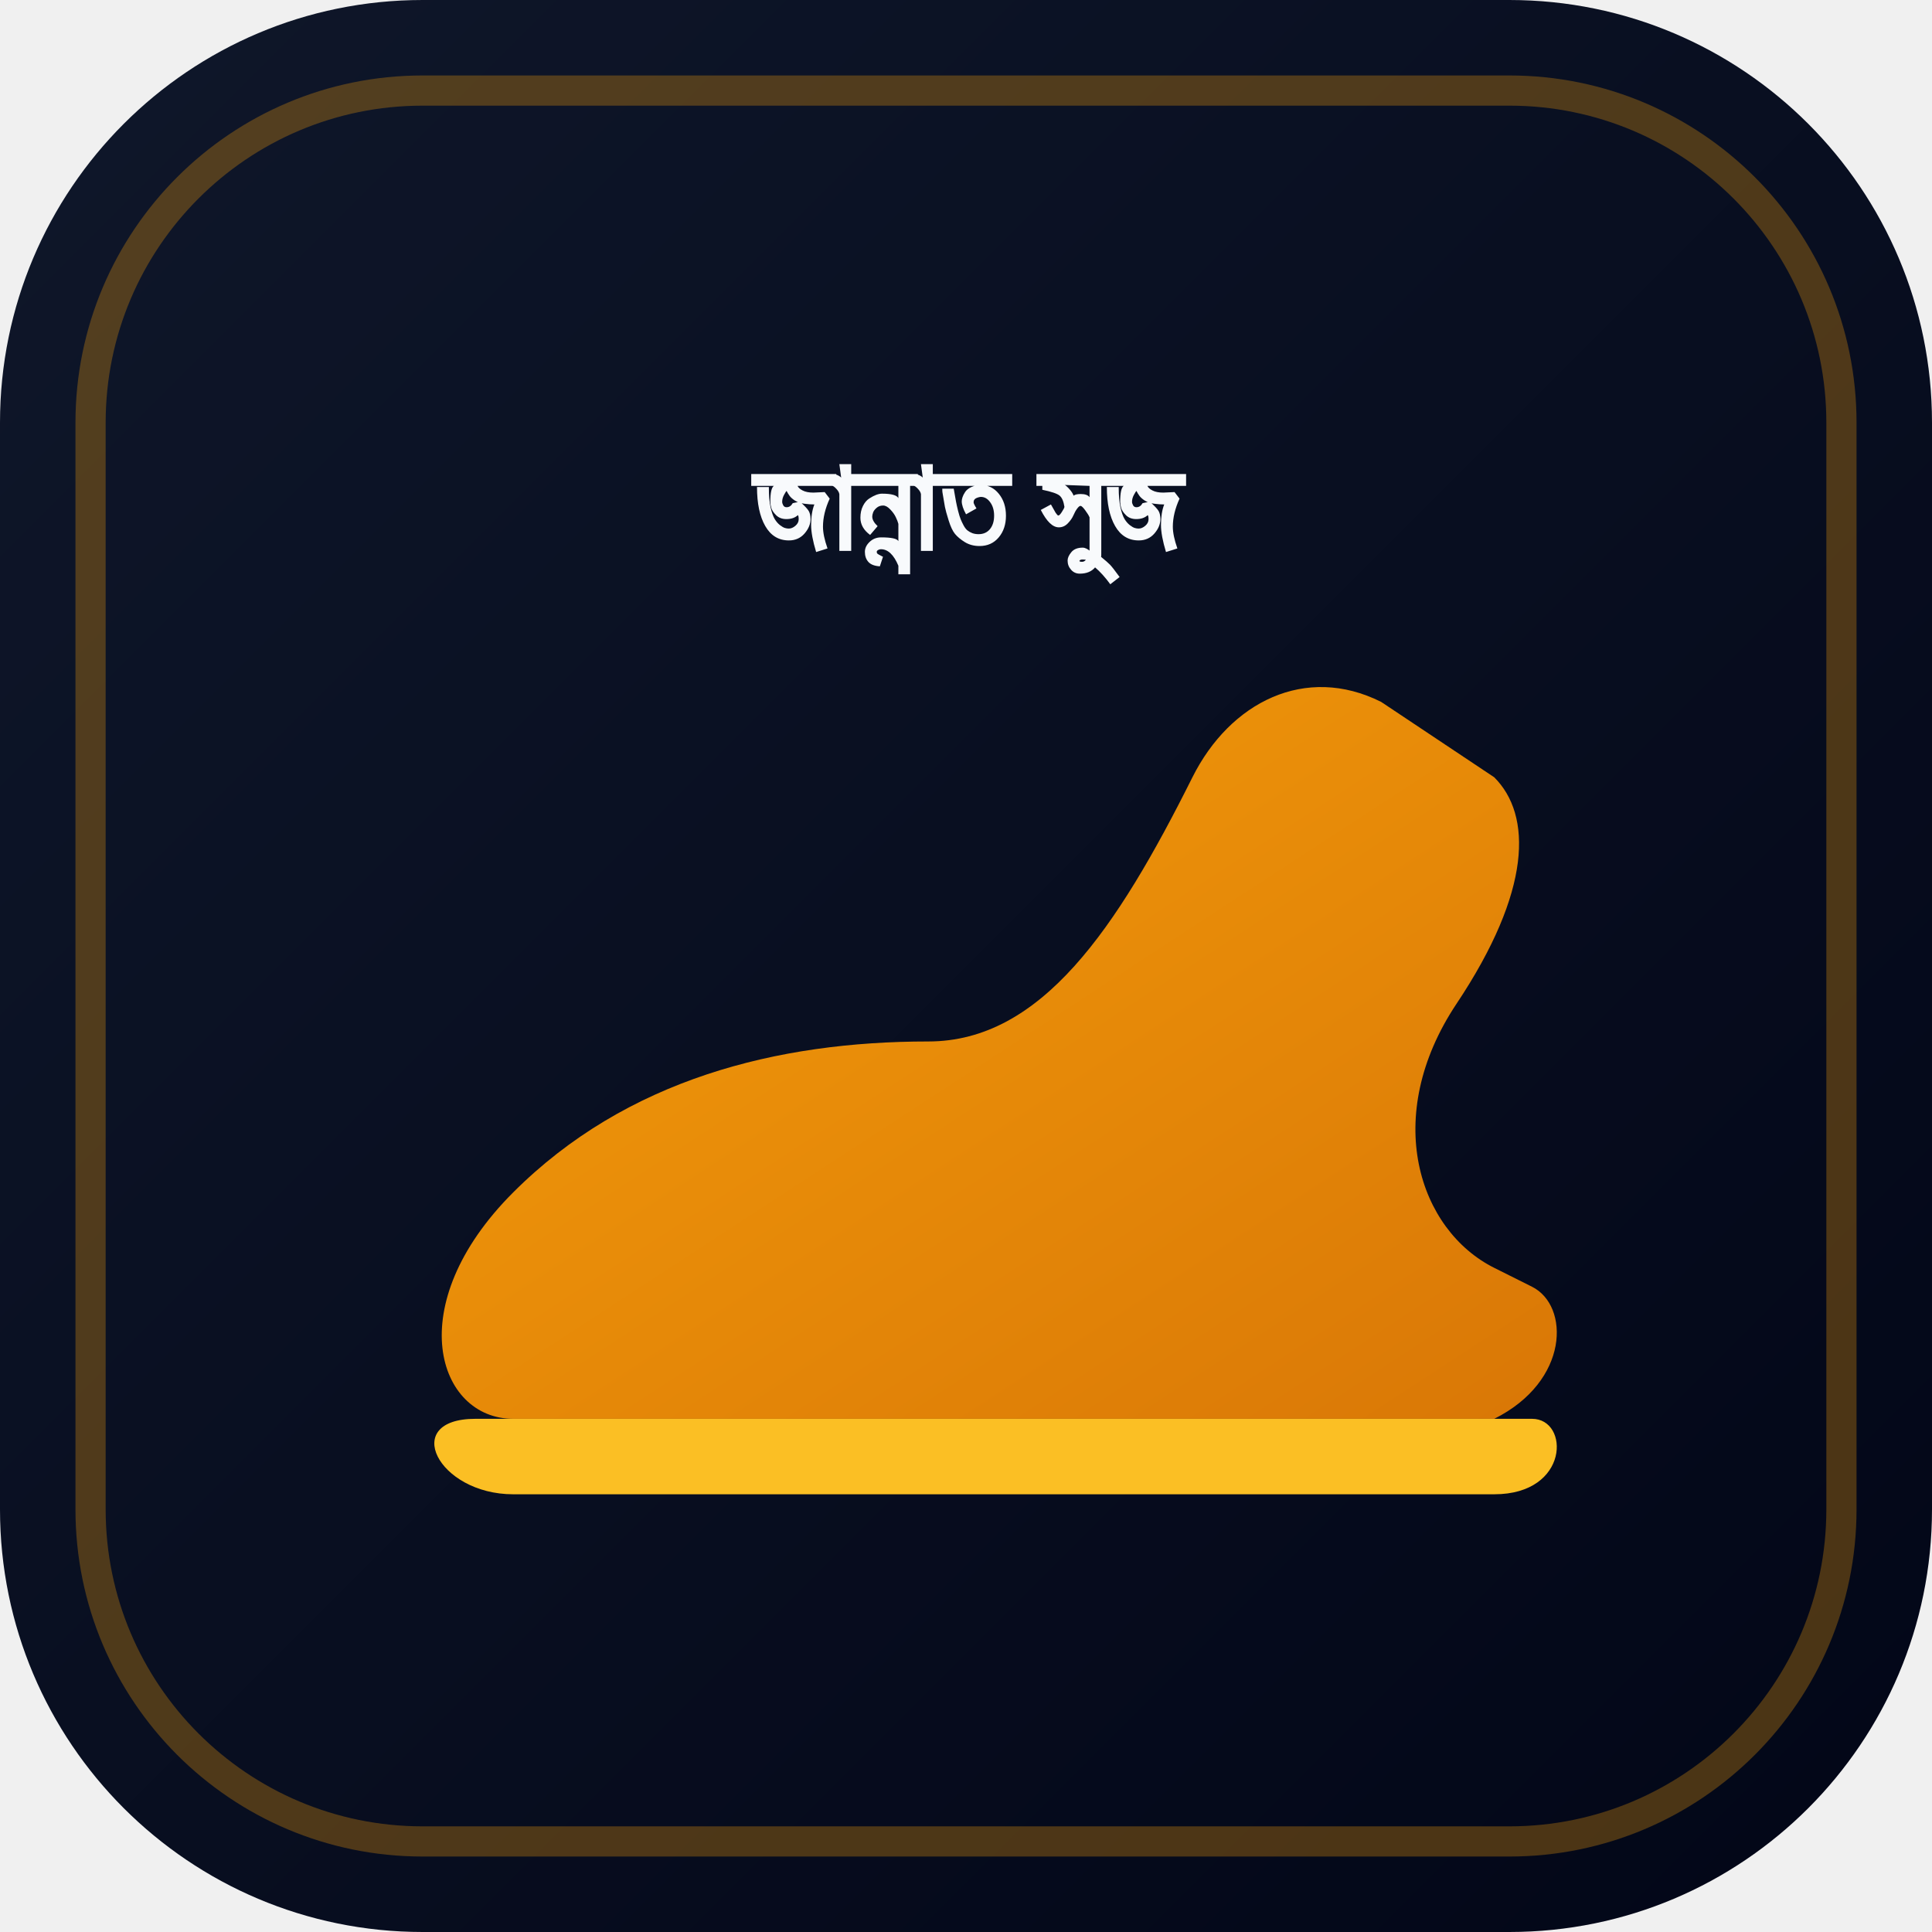
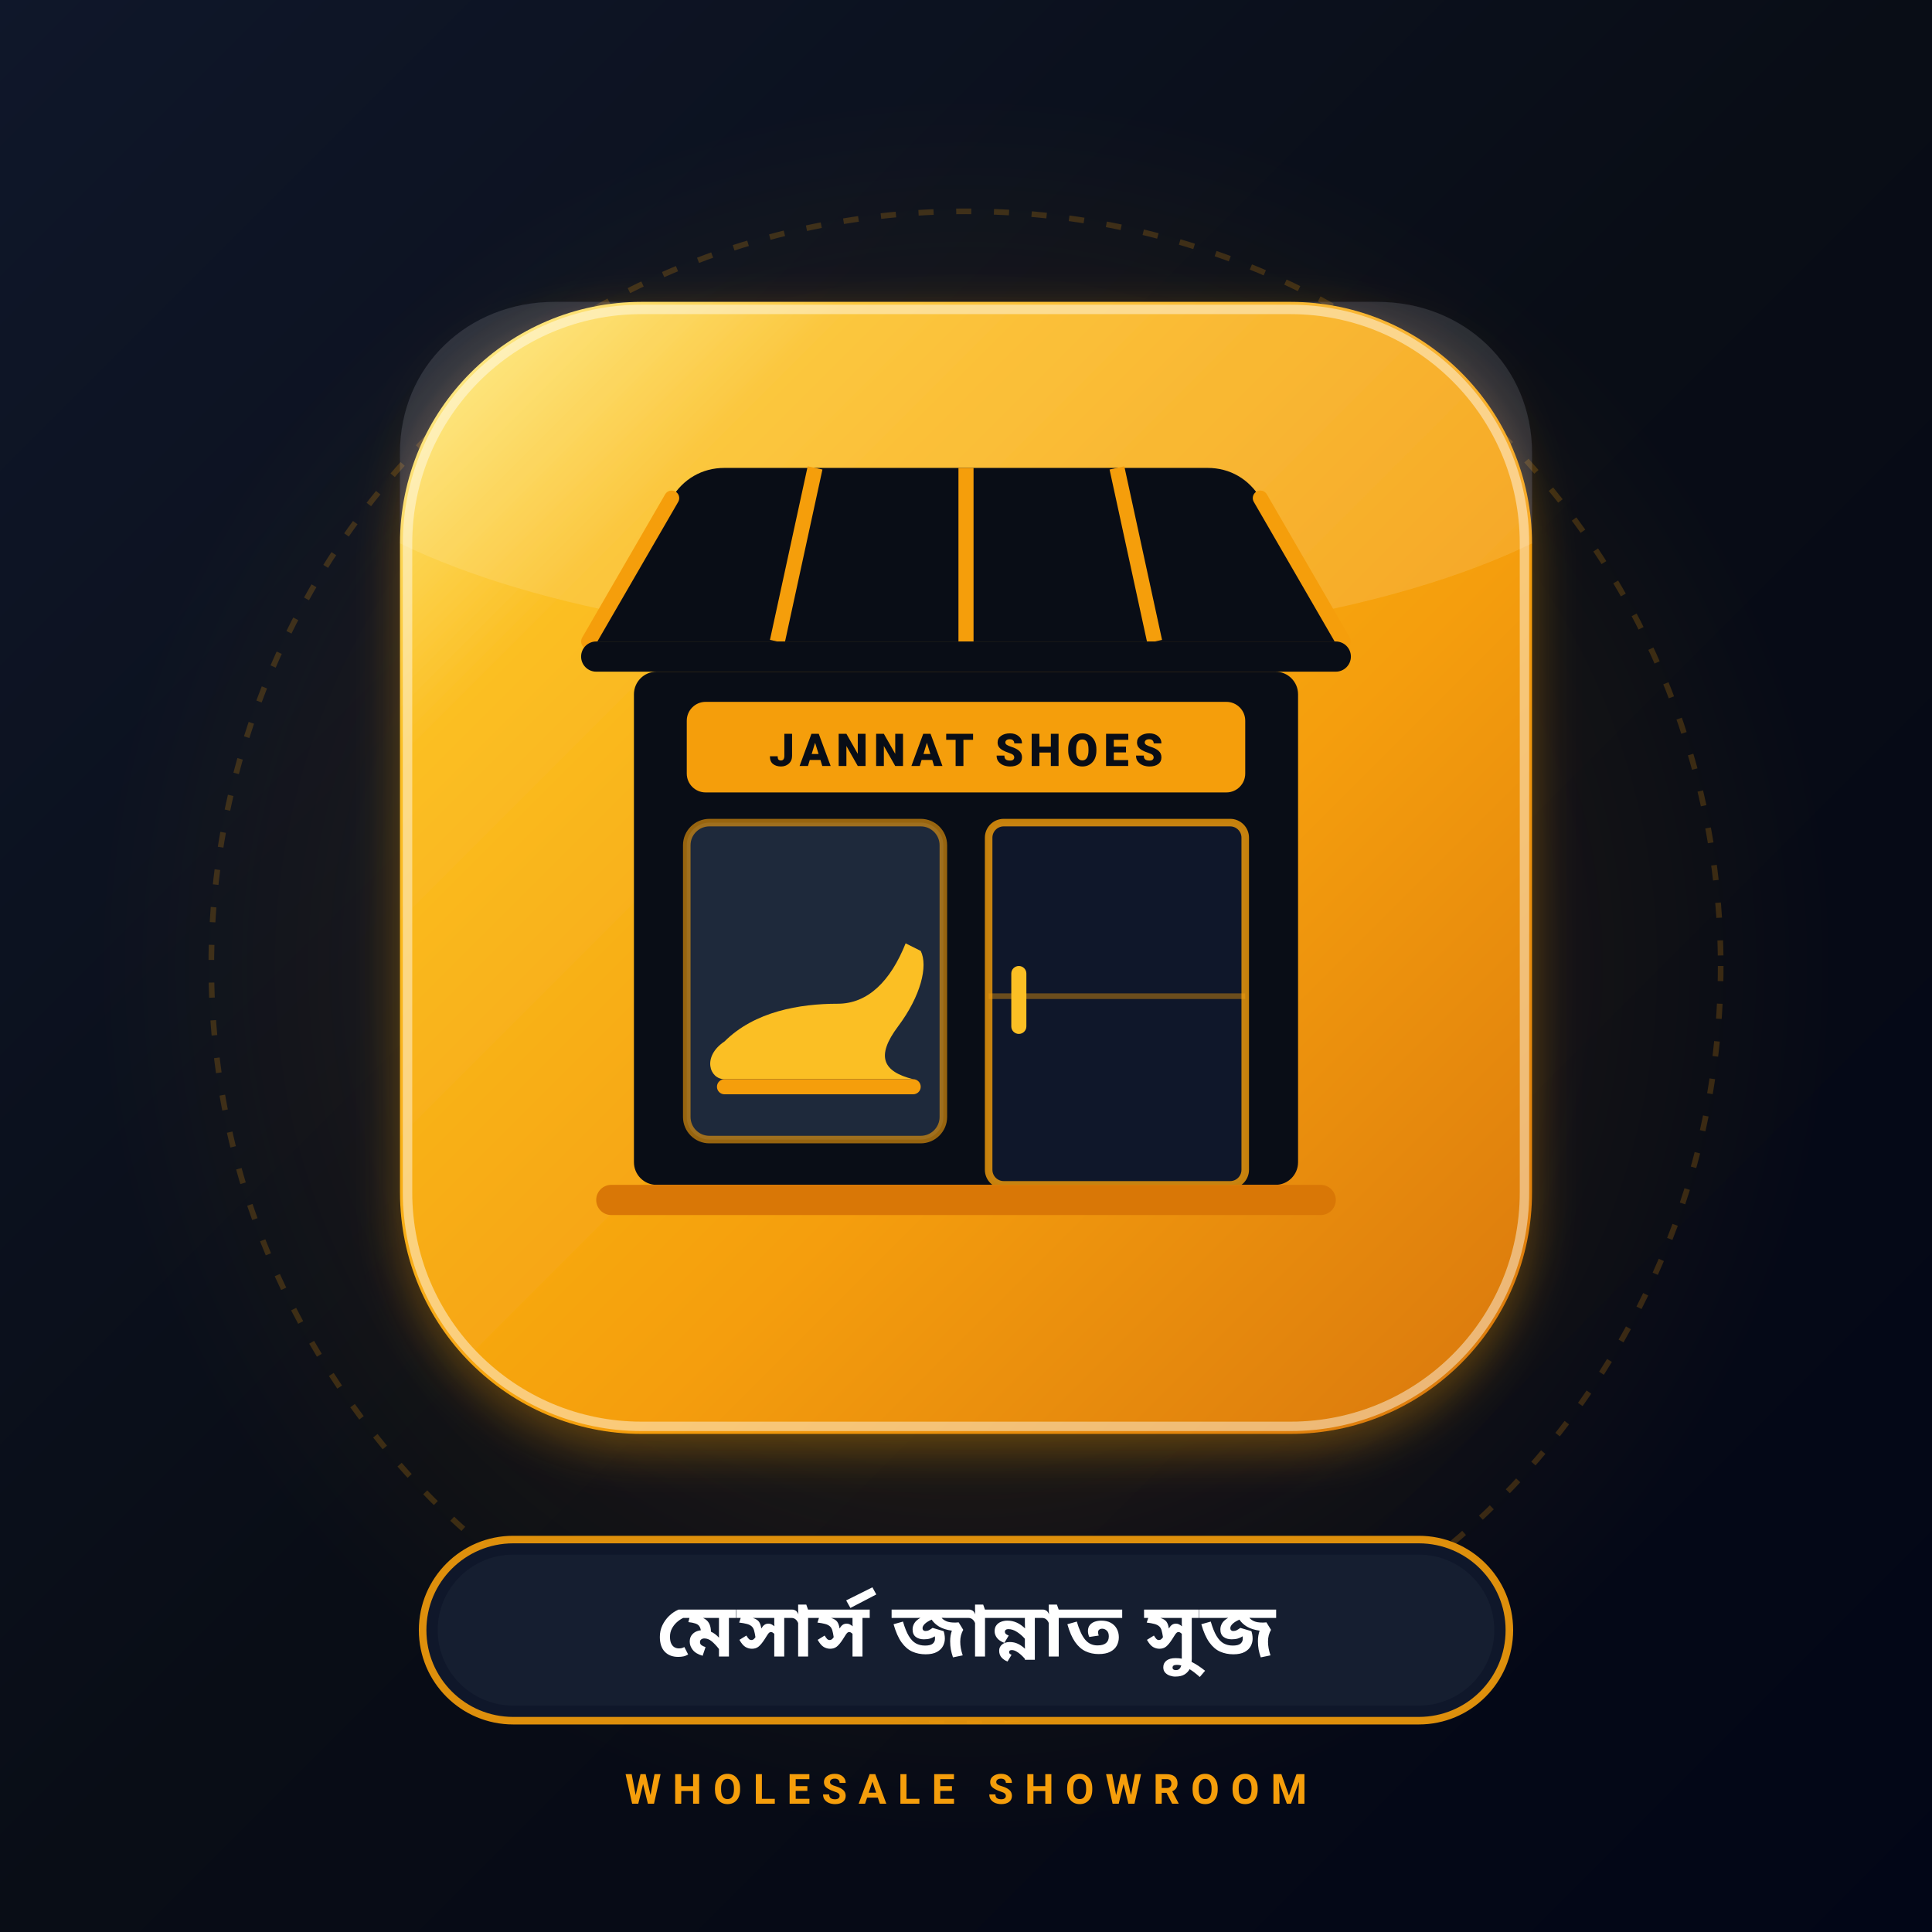
<svg xmlns="http://www.w3.org/2000/svg" viewBox="0 0 512 512" width="512" height="512">
  <defs>
    <linearGradient id="bgGrad" x1="0%" y1="0%" x2="100%" y2="100%">
      <stop offset="0%" stop-color="#0f172a" />
+       <stop offset="50%" stop-color="#090d16" />
      <stop offset="100%" stop-color="#020617" />
    </linearGradient>
    <linearGradient id="goldGrad" x1="0%" y1="0%" x2="100%" y2="100%">
-       <stop offset="0%" stop-color="#f59e0b" />
+       <stop offset="0%" stop-color="#fef08a" />
+       <stop offset="20%" stop-color="#fbbf24" />
+       <stop offset="60%" stop-color="#f59e0b" />
      <stop offset="100%" stop-color="#d97706" />
    </linearGradient>
+     <radialGradient id="ambientGlow" cx="50%" cy="50%" r="50%">
+       <stop offset="0%" stop-color="#f59e0b" stop-opacity="0.22" />
+       <stop offset="70%" stop-color="#f59e0b" stop-opacity="0.05" />
+       <stop offset="100%" stop-color="#f59e0b" stop-opacity="0" />
+     </radialGradient>
+     <filter id="cardShadow" x="-20%" y="-20%" width="140%" height="140%">
+       <feDropShadow dx="0" dy="16" stdDeviation="20" flood-color="#000000" flood-opacity="0.75" />
+       <feDropShadow dx="0" dy="4" stdDeviation="6" flood-color="#f59e0b" flood-opacity="0.35" />
+     </filter>
+     <clipPath id="emblemClip">
+       <rect x="106" y="80" width="300" height="300" rx="64" />
+     </clipPath>
  </defs>
-   <rect width="512" height="512" rx="112" fill="url(#bgGrad)" />
-   <rect x="24" y="24" width="464" height="464" rx="88" fill="none" stroke="#f59e0b" stroke-width="8" stroke-opacity="0.3" />
-   <g transform="translate(96, 96)">
-     <path d="M40 220 C70 190, 110 180, 150 180 C180 180, 200 150, 220 110 C230 90, 250 80, 270 90 L300 110 C310 120, 310 140, 290 170 C270 200, 280 230, 300 240 L310 245 C320 250, 320 270, 300 280 L40 280 C20 280, 10 250, 40 220 Z" fill="url(#goldGrad)" />
-     <path d="M30 280 L310 280 C320 280, 320 300, 300 300 L40 300 C20 300, 10 280, 30 280 Z" fill="#fbbf24" />
-     <text x="160" y="50" fill="#f8fafc" font-size="34" font-weight="900" font-family="sans-serif" text-anchor="middle">জান্নাত সুজ</text>
+   <rect width="512" height="512" fill="url(#bgGrad)" />
+   <circle cx="256" cy="256" r="230" fill="url(#ambientGlow)" />
+   <circle cx="256" cy="256" r="200" fill="none" stroke="#f59e0b" stroke-width="1.5" stroke-opacity="0.2" stroke-dasharray="4 6" />
+   <g filter="url(#cardShadow)">
+     <rect x="106" y="80" width="300" height="300" rx="64" fill="url(#goldGrad)" />
+     <rect x="108" y="82" width="296" height="296" rx="62" fill="none" stroke="#ffffff" stroke-width="2.5" stroke-opacity="0.45" />
+     <path d="M 106 144 C 180 180, 332 180, 406 144 L 406 120 C 406 97, 388 80, 365 80 L 147 80 C 124 80, 106 97, 106 120 Z" fill="#ffffff" fill-opacity="0.12" />
  </g>
+   <g id="shop-icon" transform="translate(146, 120)">
+     <path d="M 10 50 L 32 12 C 35 7, 40 4, 46 4 L 174 4 C 180 4, 185 7, 188 12 L 210 50 Z" fill="#090d16" />
+     <path d="M 10 50 L 32 12" stroke="#f59e0b" stroke-width="4" stroke-linecap="round" />
+     <path d="M 60 50 L 70 4" stroke="#f59e0b" stroke-width="4" />
+     <path d="M 110 50 L 110 4" stroke="#f59e0b" stroke-width="4" />
+     <path d="M 160 50 L 150 4" stroke="#f59e0b" stroke-width="4" />
+     <path d="M 210 50 L 188 12" stroke="#f59e0b" stroke-width="4" stroke-linecap="round" />
+     <rect x="8" y="50" width="204" height="8" rx="4" fill="#090d16" />
+     <rect x="22" y="58" width="176" height="136" rx="6" fill="#090d16" />
+     <rect x="36" y="66" width="148" height="24" rx="5" fill="#f59e0b" />
+     <text x="110" y="83" fill="#090d16" font-size="12" font-weight="900" font-family="'Segoe UI', Roboto, sans-serif" text-anchor="middle" letter-spacing="1.5">
+       JANNAT SHOES
+     </text>
+     <rect x="36" y="98" width="68" height="84" rx="6" fill="#1e293b" stroke="#f59e0b" stroke-width="2" stroke-opacity="0.6" />
+     <path d="M 46 156 C 54 148, 66 146, 76 146 C 84 146, 90 140, 94 130 L 98 132 C 100 136, 98 144, 92 152 C 86 160, 88 164, 96 166 L 46 166 C 42 166, 40 160, 46 156 Z" fill="#fbbf24" />
+     <rect x="44" y="166" width="54" height="4" rx="2" fill="#f59e0b" />
+     <rect x="116" y="98" width="68" height="96" rx="4" fill="#0f172a" stroke="#f59e0b" stroke-width="2" stroke-opacity="0.8" />
+     <line x1="116" y1="144" x2="184" y2="144" stroke="#f59e0b" stroke-width="1.5" stroke-opacity="0.4" />
+     <rect x="122" y="136" width="4" height="18" rx="2" fill="#fbbf24" />
+     <rect x="12" y="194" width="196" height="8" rx="4" fill="#d97706" />
+   </g>
+   <g transform="translate(256, 432)">
+     <rect x="-144" y="-24" width="288" height="48" rx="24" fill="#0f172a" stroke="#f59e0b" stroke-width="2" stroke-opacity="0.9" />
+     <rect x="-140" y="-20" width="280" height="40" rx="20" fill="#1e293b" fill-opacity="0.4" />
+     <text x="0" y="7" fill="#ffffff" font-size="20" font-weight="900" font-family="'Noto Sans Bengali', 'Kalpurush', 'SolaimanLipi', -apple-system, sans-serif" text-anchor="middle" letter-spacing="0.5">
+       মেসার্স জান্নাত সুজ
+     </text>
+   </g>
+   <text x="256" y="478" fill="#f59e0b" font-size="11" font-weight="700" font-family="-apple-system, BlinkMacSystemFont, 'Segoe UI', Roboto, sans-serif" text-anchor="middle" letter-spacing="3">
+     WHOLESALE SHOWROOM
+   </text>
</svg>
